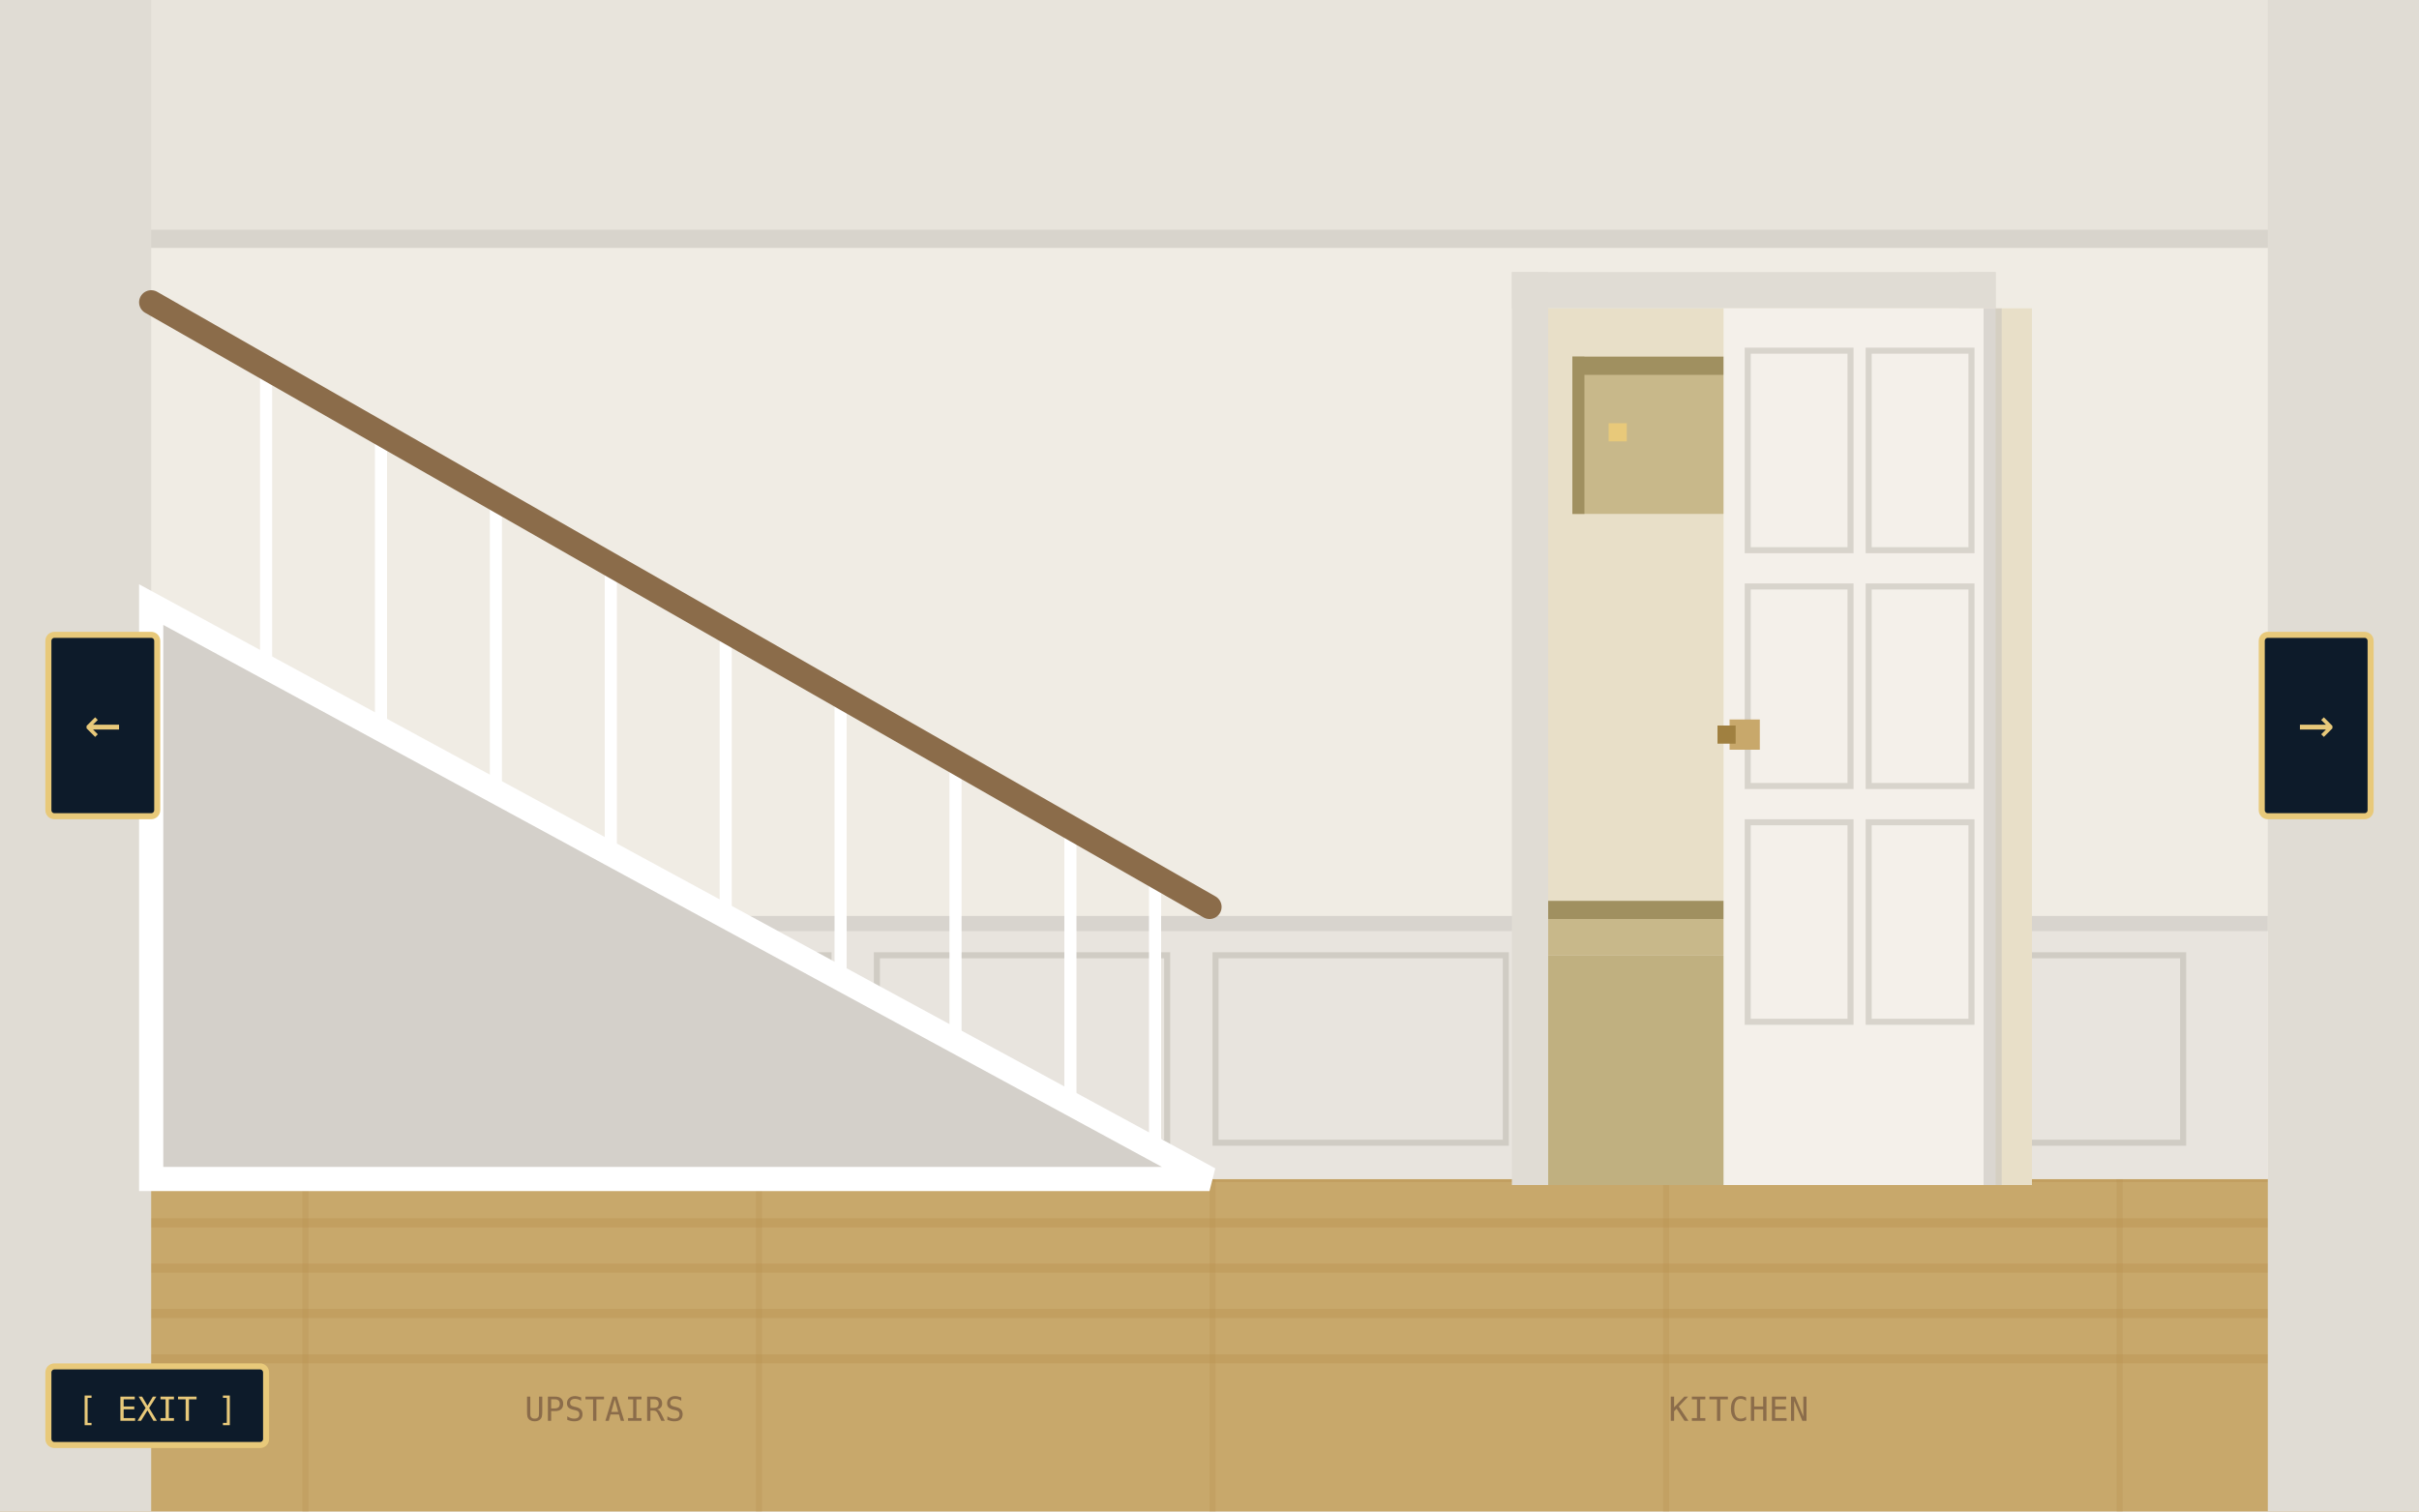
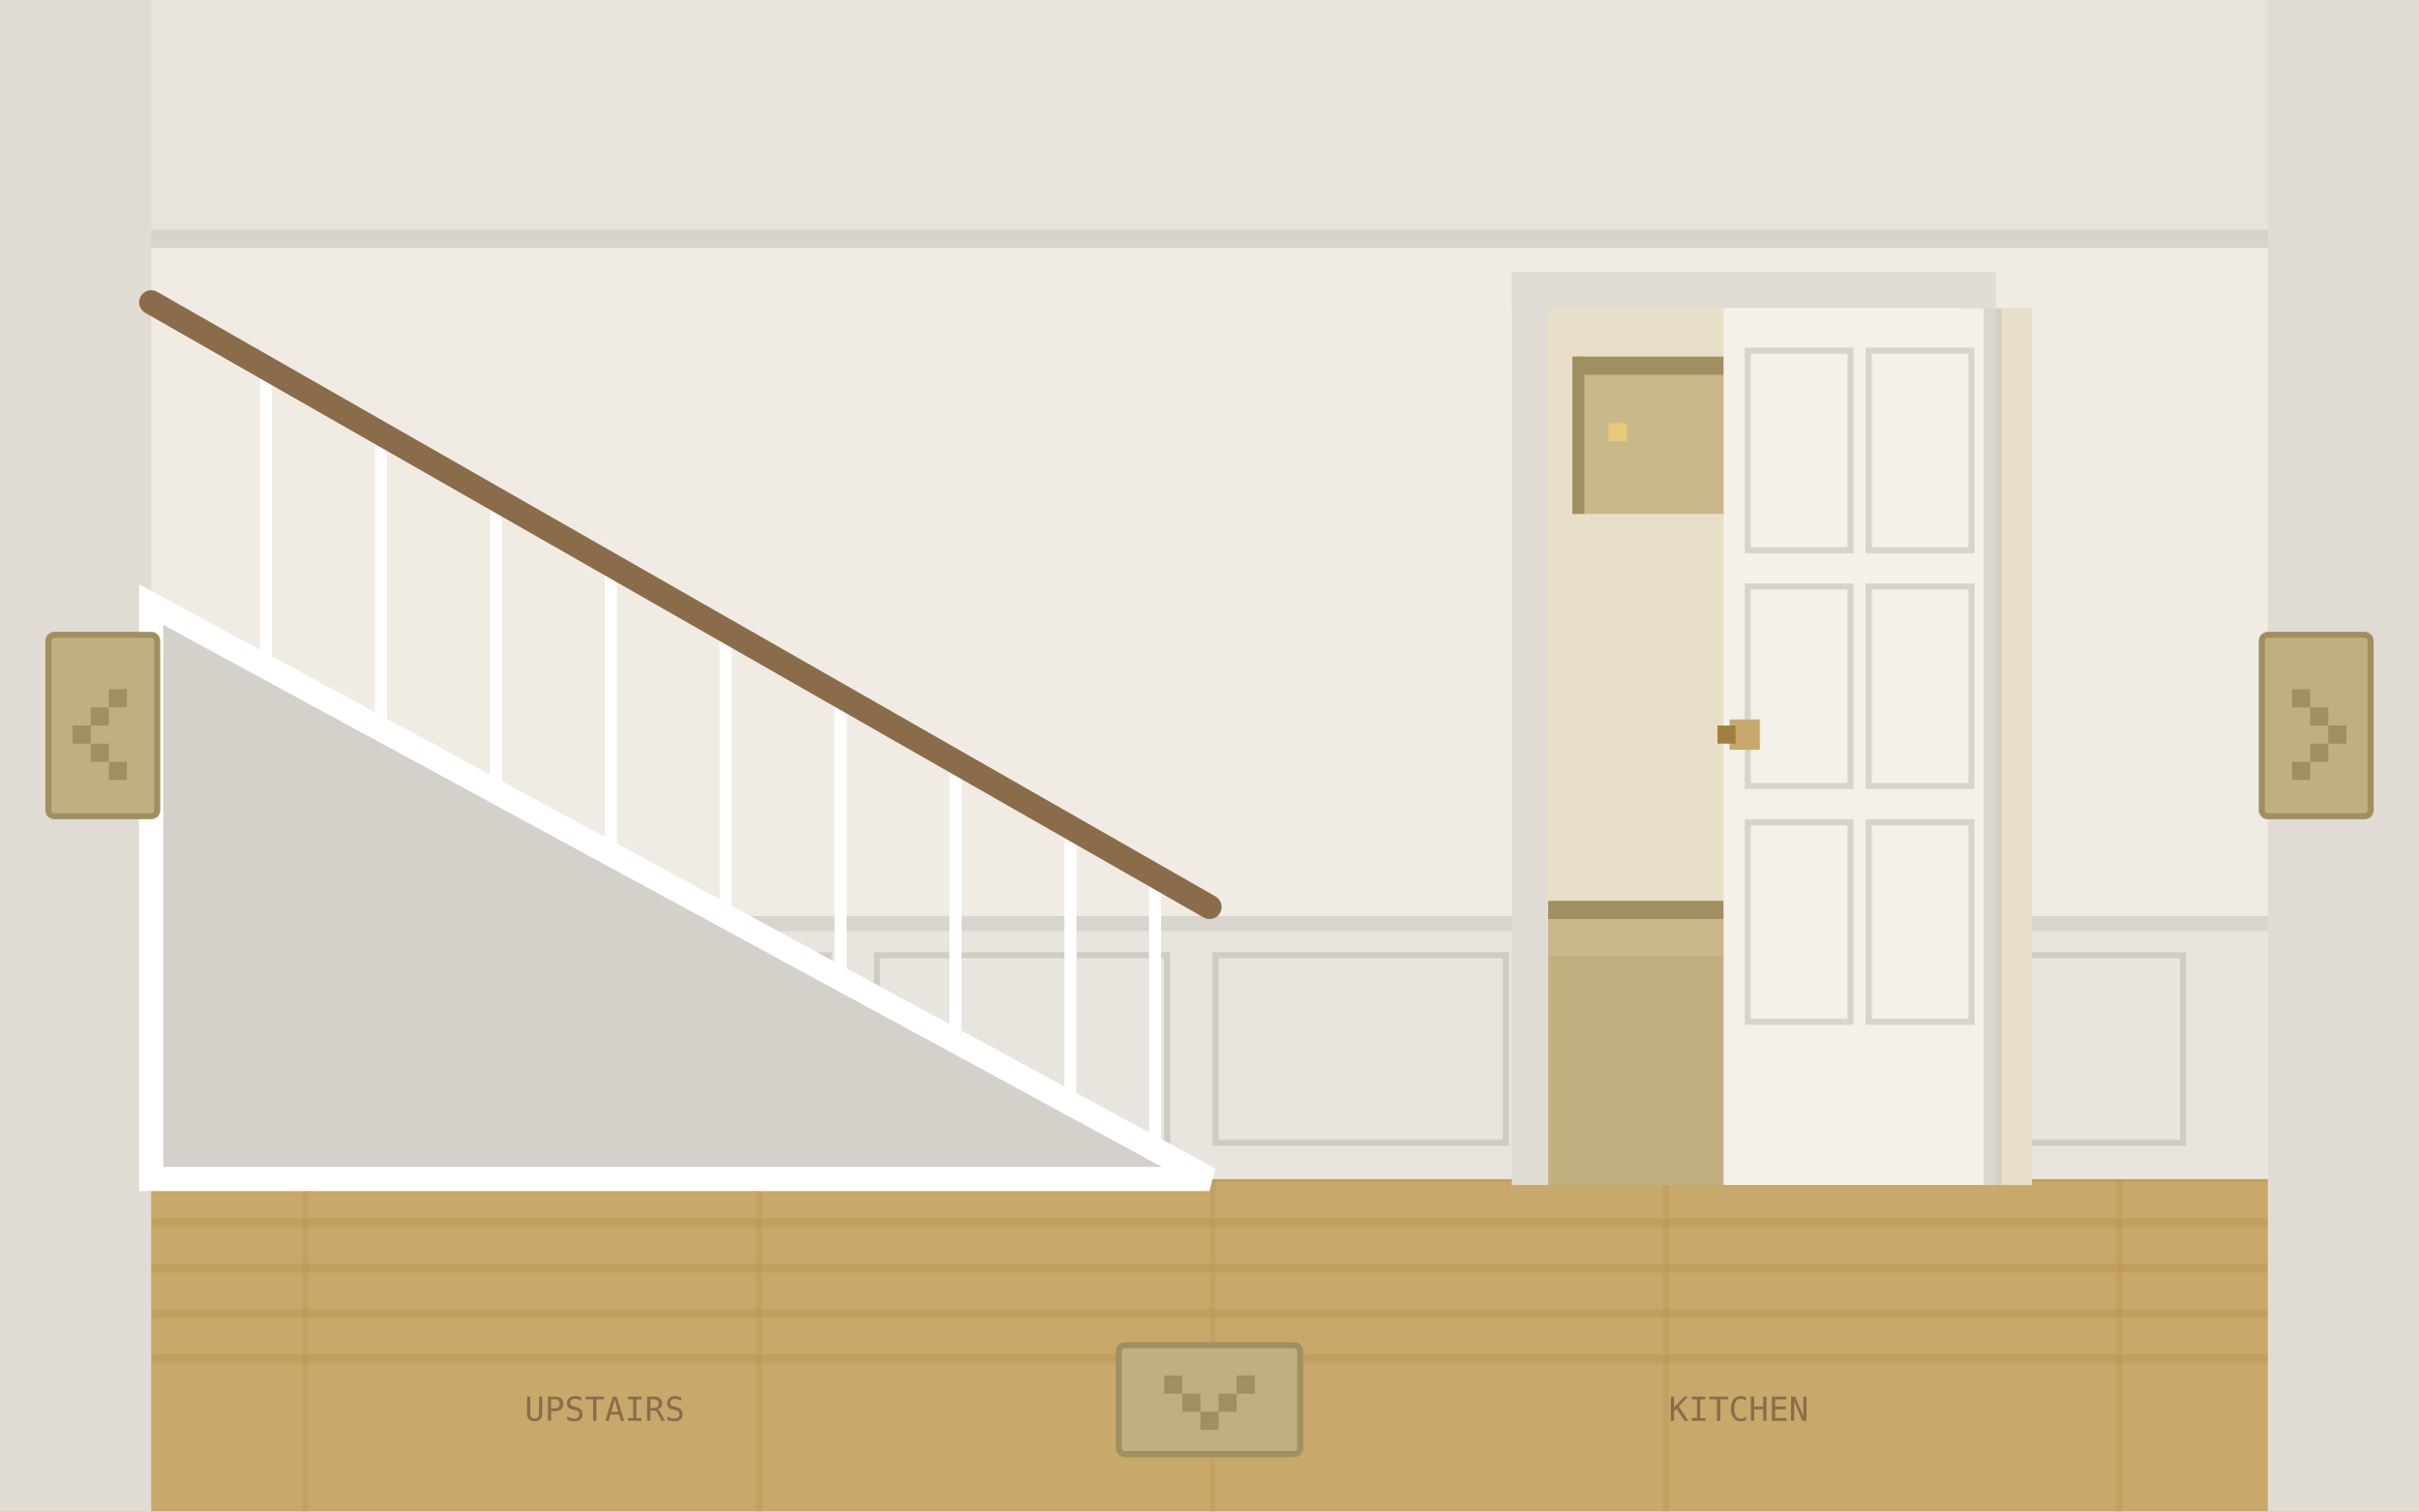
<svg xmlns="http://www.w3.org/2000/svg" viewBox="0 0 800 500">
  <rect x="0" y="380" width="800" height="120" fill="#c8a86b" />
  <rect x="0" y="388" width="800" height="3" fill="#b89050" opacity="0.4" />
  <rect x="0" y="403" width="800" height="3" fill="#b89050" opacity="0.4" />
  <rect x="0" y="418" width="800" height="3" fill="#b89050" opacity="0.4" />
  <rect x="0" y="433" width="800" height="3" fill="#b89050" opacity="0.4" />
  <rect x="0" y="448" width="800" height="3" fill="#b89050" opacity="0.4" />
  <rect x="100" y="380" width="2" height="120" fill="#b89050" opacity="0.3" />
  <rect x="250" y="380" width="2" height="120" fill="#b89050" opacity="0.3" />
  <rect x="400" y="380" width="2" height="120" fill="#b89050" opacity="0.3" />
  <rect x="550" y="380" width="2" height="120" fill="#b89050" opacity="0.3" />
  <rect x="700" y="380" width="2" height="120" fill="#b89050" opacity="0.3" />
  <rect x="0" y="80" width="800" height="310" fill="#f0ece4" />
  <rect x="0" y="0" width="800" height="80" fill="#e8e4dc" />
  <rect x="0" y="76" width="800" height="6" fill="#d8d4cc" />
  <rect x="0" y="0" width="50" height="500" fill="#e0dcd4" />
  <rect x="750" y="0" width="50" height="500" fill="#e0dcd4" />
  <rect x="50" y="305" width="700" height="85" fill="#e8e4de" />
  <rect x="50" y="303" width="700" height="5" fill="#d8d4ce" />
  <rect x="66" y="316" width="96" height="62" fill="none" stroke="#d0ccc4" stroke-width="2" />
  <rect x="178" y="316" width="96" height="62" fill="none" stroke="#d0ccc4" stroke-width="2" />
  <rect x="290" y="316" width="96" height="62" fill="none" stroke="#d0ccc4" stroke-width="2" />
  <rect x="402" y="316" width="96" height="62" fill="none" stroke="#d0ccc4" stroke-width="2" />
  <rect x="514" y="316" width="96" height="62" fill="none" stroke="#d0ccc4" stroke-width="2" />
  <rect x="626" y="316" width="96" height="62" fill="none" stroke="#d0ccc4" stroke-width="2" />
  <polygon points="50,390 50,200 400,390" fill="#d4d0ca" stroke="white" stroke-width="8" />
  <line x1="88" y1="120" x2="88" y2="220" stroke="white" stroke-width="4" />
  <line x1="126" y1="142" x2="126" y2="240" stroke="white" stroke-width="4" />
  <line x1="164" y1="165" x2="164" y2="263" stroke="white" stroke-width="4" />
  <line x1="202" y1="186" x2="202" y2="282" stroke="white" stroke-width="4" />
  <line x1="240" y1="208" x2="240" y2="304" stroke="white" stroke-width="4" />
  <line x1="278" y1="230" x2="278" y2="325" stroke="white" stroke-width="4" />
  <line x1="316" y1="253" x2="316" y2="345" stroke="white" stroke-width="4" />
  <line x1="354" y1="275" x2="354" y2="365" stroke="white" stroke-width="4" />
  <line x1="382" y1="290" x2="382" y2="380" stroke="white" stroke-width="4" />
  <line x1="50" y1="100" x2="400" y2="300" stroke="#8B6C4A" stroke-width="8" stroke-linecap="round" />
  <text x="200" y="470" text-anchor="middle" font-family="monospace" font-size="11" fill="#8B6C4A">UPSTAIRS</text>
  <rect x="500" y="90" width="12" height="302" fill="#e0dcd4" />
  <rect x="648" y="90" width="12" height="302" fill="#e0dcd4" />
  <rect x="500" y="90" width="160" height="12" fill="#e0dcd4" />
  <rect x="512" y="102" width="160" height="290" fill="#e8dfc8" />
  <rect x="520" y="118" width="60" height="52" fill="#c8b88a" />
  <rect x="520" y="118" width="60" height="6" fill="#a09060" />
  <rect x="520" y="118" width="4" height="52" fill="#a09060" />
  <rect x="576" y="118" width="4" height="52" fill="#a09060" />
  <rect x="532" y="140" width="6" height="6" fill="#E8C97A" />
  <rect x="512" y="302" width="136" height="14" fill="#c8b88a" />
  <rect x="512" y="298" width="136" height="6" fill="#a09060" />
  <rect x="512" y="316" width="136" height="76" fill="#c0b080" />
  <rect x="570" y="102" width="90" height="290" fill="#f4f0ea" />
  <rect x="578" y="116" width="34" height="66" fill="none" stroke="#d8d4cc" stroke-width="2" />
  <rect x="618" y="116" width="34" height="66" fill="none" stroke="#d8d4cc" stroke-width="2" />
  <rect x="578" y="194" width="34" height="66" fill="none" stroke="#d8d4cc" stroke-width="2" />
  <rect x="618" y="194" width="34" height="66" fill="none" stroke="#d8d4cc" stroke-width="2" />
  <rect x="578" y="272" width="34" height="66" fill="none" stroke="#d8d4cc" stroke-width="2" />
  <rect x="618" y="272" width="34" height="66" fill="none" stroke="#d8d4cc" stroke-width="2" />
  <rect x="572" y="238" width="10" height="10" fill="#c8a86b" />
  <rect x="568" y="240" width="6" height="6" fill="#a08040" />
  <rect x="656" y="102" width="6" height="290" fill="#c8c4be" opacity="0.6" />
  <text x="575" y="470" text-anchor="middle" font-family="monospace" font-size="11" fill="#8B6C4A">KITCHEN</text>
  <a style="cursor:pointer">
-     <rect x="16" y="210" width="36" height="60" fill="#0d1b2a" stroke="#E8C97A" stroke-width="2" rx="2" />
-     <text x="34" y="246" text-anchor="middle" font-family="monospace" font-size="20" fill="#E8C97A">←</text>
+     <rect x="16" y="210" width="36" height="60" fill="#c0b080" stroke="#a09060" stroke-width="2" rx="2" />
+     <rect x="36" y="228" width="6" height="6" fill="#a09060" />
+     <rect x="30" y="234" width="6" height="6" fill="#a09060" />
+     <rect x="24" y="240" width="6" height="6" fill="#a09060" />
+     <rect x="30" y="246" width="6" height="6" fill="#a09060" />
+     <rect x="36" y="252" width="6" height="6" fill="#a09060" />
  </a>
  <a style="cursor:pointer">
-     <rect x="748" y="210" width="36" height="60" fill="#0d1b2a" stroke="#E8C97A" stroke-width="2" rx="2" />
-     <text x="766" y="246" text-anchor="middle" font-family="monospace" font-size="20" fill="#E8C97A">→</text>
+     <rect x="370" y="445" width="60" height="36" fill="#c0b080" stroke="#a09060" stroke-width="2" rx="2" />
+     <rect x="409" y="455" width="6" height="6" fill="#a09060" />
+     <rect x="403" y="461" width="6" height="6" fill="#a09060" />
+     <rect x="397" y="467" width="6" height="6" fill="#a09060" />
+     <rect x="391" y="461" width="6" height="6" fill="#a09060" />
+     <rect x="385" y="455" width="6" height="6" fill="#a09060" />
  </a>
  <a style="cursor:pointer">
-     <rect x="520" y="90" width="140" height="302" fill="transparent" />
-   </a>
-   <a style="cursor:pointer">
-     <rect x="16" y="452" width="72" height="26" fill="#0d1b2a" stroke="#E8C97A" stroke-width="2" rx="2" />
-     <text x="52" y="470" text-anchor="middle" font-family="monospace" font-size="11" fill="#E8C97A">[ EXIT ]</text>
+     <rect x="748" y="210" width="36" height="60" fill="#c0b080" stroke="#a09060" stroke-width="2" rx="2" />
+     <rect x="758" y="228" width="6" height="6" fill="#a09060" />
+     <rect x="764" y="234" width="6" height="6" fill="#a09060" />
+     <rect x="770" y="240" width="6" height="6" fill="#a09060" />
+     <rect x="764" y="246" width="6" height="6" fill="#a09060" />
+     <rect x="758" y="252" width="6" height="6" fill="#a09060" />
  </a>
</svg>
